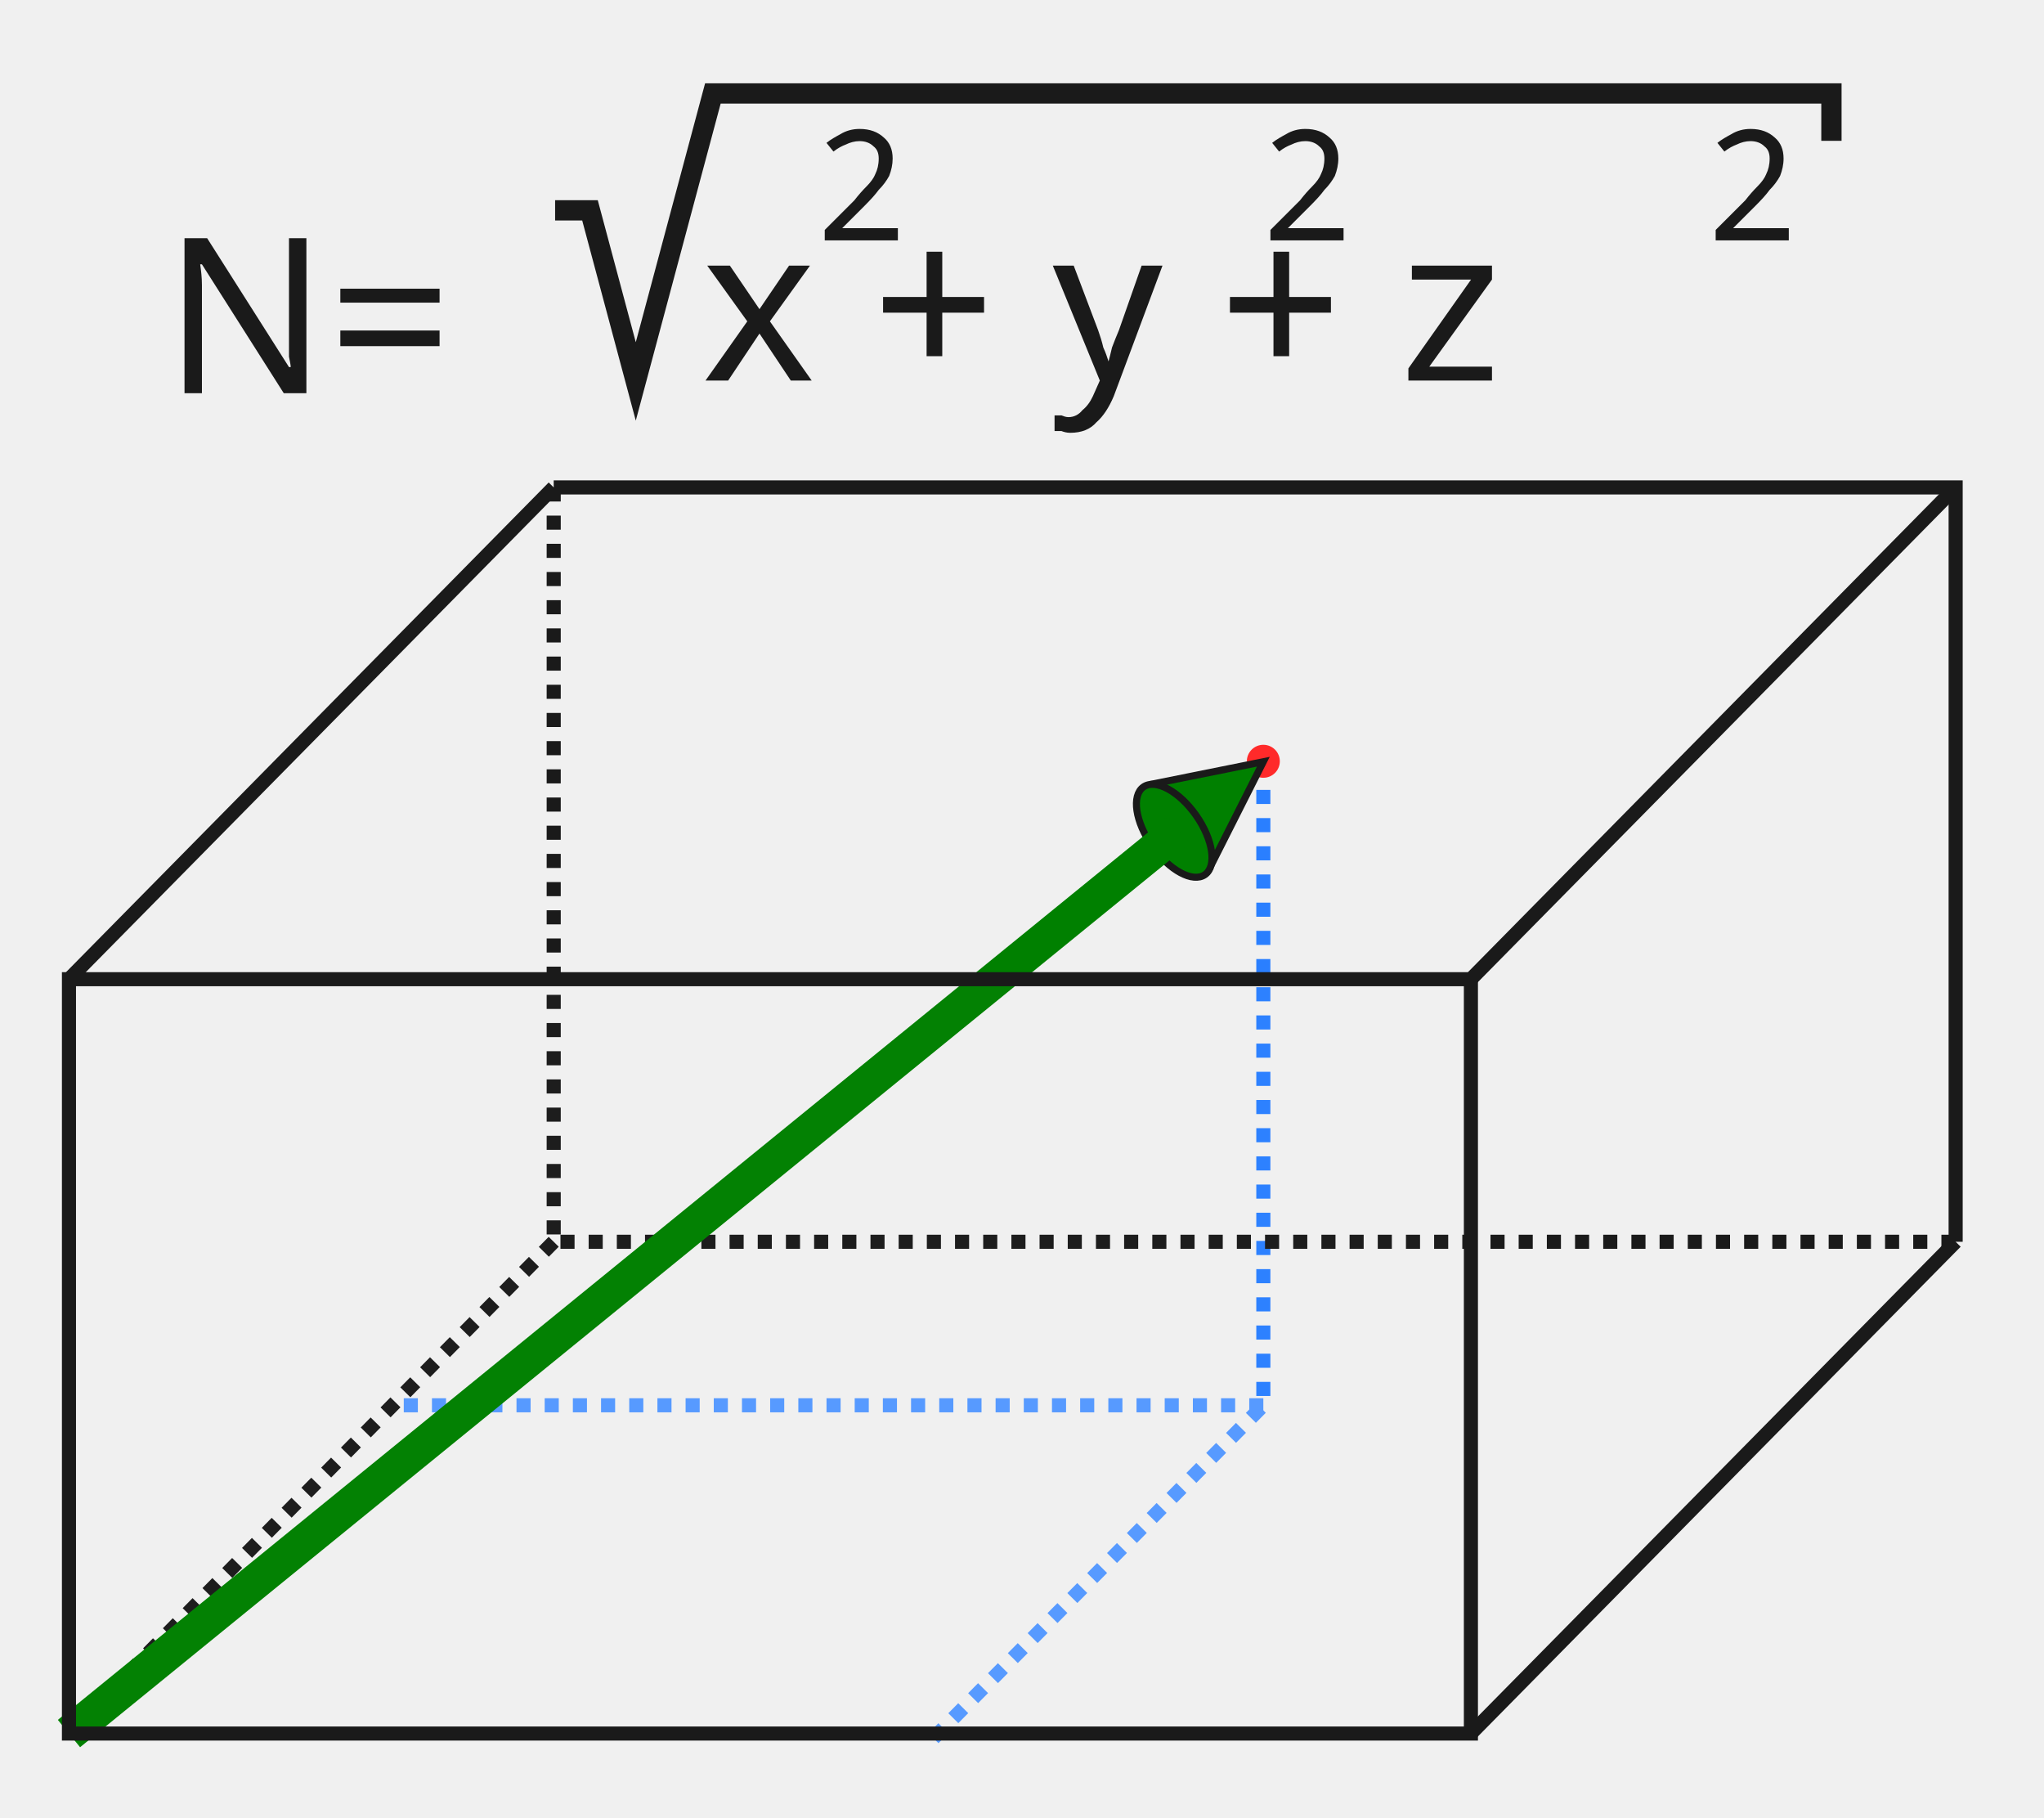
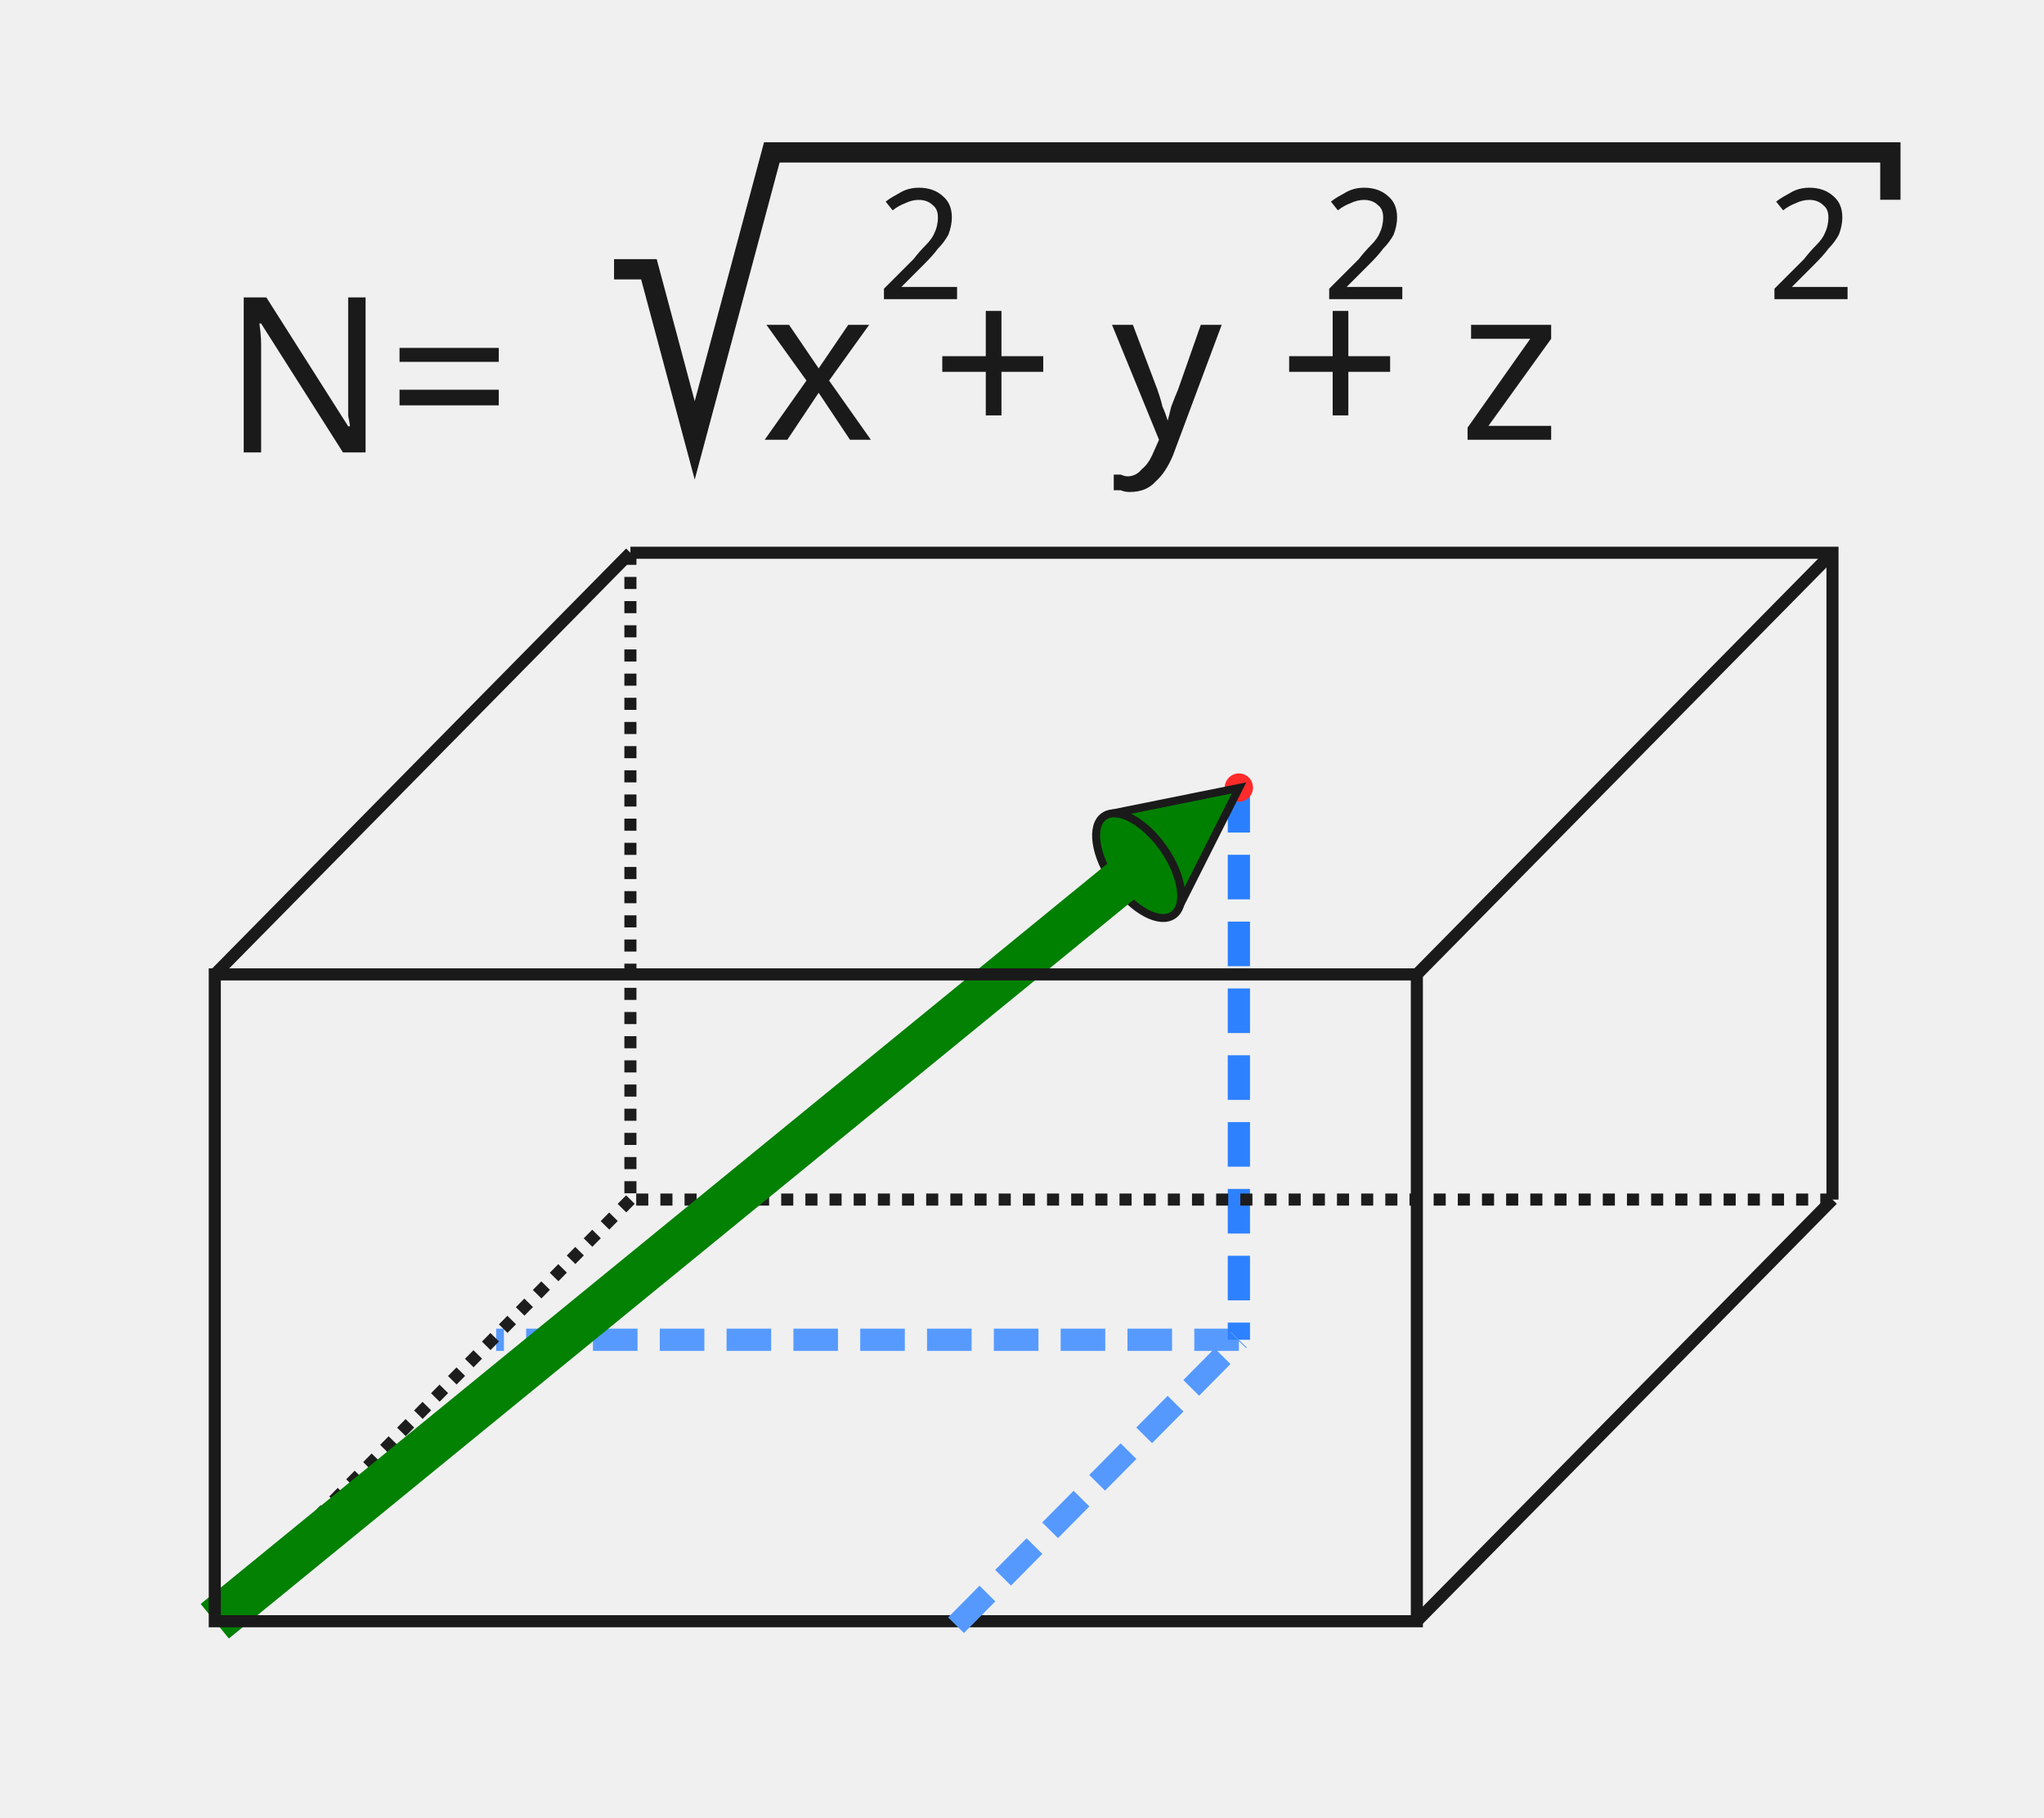
<svg xmlns="http://www.w3.org/2000/svg" width="18.345mm" height="16.306mm" viewBox="0 0 18.345 16.306" version="1.1" id="svg8">
  <defs id="defs2">
    <marker orient="auto" refY="0.0" refX="0.0" id="Arrow2Send" style="overflow:visible;">
      <path id="path10143" style="fill-rule:evenodd;stroke-width:0.625;stroke-linejoin:round;stroke:#000000;stroke-opacity:1;fill:#000000;fill-opacity:1" d="M 8.719,4.034 L -2.207,0.016 L 8.719,-4.002 C 6.973,-1.63 6.983,1.616 8.719,4.034 z " transform="scale(0.3) rotate(180) translate(-2.3,0)" />
    </marker>
    <marker orient="auto" refY="0.0" refX="0.0" id="marker17285" style="overflow:visible;">
      <path id="path17283" d="M 0.0,0.0 L 5.0,-5.0 L -12.5,0.0 L 5.0,5.0 L 0.0,0.0 z " style="fill-rule:evenodd;stroke:#000000;stroke-width:1pt;stroke-opacity:1;fill:#000000;fill-opacity:1" transform="scale(0.2) rotate(180) translate(6,0)" />
    </marker>
    <marker orient="auto" refY="0.0" refX="0.0" id="Arrow1Send" style="overflow:visible;">
      <path id="path10125" d="M 0.0,0.0 L 5.0,-5.0 L -12.5,0.0 L 5.0,5.0 L 0.0,0.0 z " style="fill-rule:evenodd;stroke:#000000;stroke-width:1pt;stroke-opacity:1;fill:#000000;fill-opacity:1" transform="scale(0.2) rotate(180) translate(6,0)" />
    </marker>
    <marker orient="auto" refY="0.0" refX="0.0" id="Arrow2Sstart" style="overflow:visible">
      <path id="path10140" style="fill-rule:evenodd;stroke-width:0.625;stroke-linejoin:round;stroke:#000000;stroke-opacity:1;fill:#000000;fill-opacity:1" d="M 8.719,4.034 L -2.207,0.016 L 8.719,-4.002 C 6.973,-1.63 6.983,1.616 8.719,4.034 z " transform="scale(0.3) translate(-2.3,0)" />
    </marker>
  </defs>
  <g id="layer1" transform="translate(-53.44961,-76.18607)">
    <g id="g17167" transform="translate(-0.5622396,0.1984375)">
-       <g id="g1064" transform="matrix(1.264697,0,0,1.264697,-16.50459,-22.81415)">
-         <path id="path976" d="m 64.723,83.527 v 4.566" style="fill:none;stroke:#2a7fff;stroke-width:0.1;stroke-linecap:butt;stroke-linejoin:miter;stroke-miterlimit:4;stroke-dasharray:0.1, 0.1;stroke-dashoffset:0;stroke-opacity:1" />
+       <g id="g1064" transform="matrix(1.084395,0,0,1.084395,-5.054455,-7.518726)">
+         <path id="path1010" d="M 64.723,88.093 H 58.576" style="fill:none;stroke:#5599ff;stroke-width:0.184;stroke-linecap:butt;stroke-linejoin:miter;stroke-miterlimit:4;stroke-dasharray:0.369,0.184;stroke-dashoffset:0;stroke-opacity:1" />
+         <path id="path976" d="m 64.723,83.527 v 4.566" style="fill:none;stroke:#2a7fff;stroke-width:0.184;stroke-linecap:butt;stroke-linejoin:miter;stroke-miterlimit:4;stroke-dasharray:0.369,0.184;stroke-dashoffset:0;stroke-opacity:1" />
        <circle r="0.117" cy="83.524" cx="64.723" id="path972" style="fill:#ff2a2a;fill-opacity:1;stroke:#1a1a1a;stroke-width:0;stroke-linecap:round;stroke-miterlimit:4;stroke-dasharray:none;stroke-dashoffset:0;stroke-opacity:0.999" />
-         <path id="path1033" d="m 63.952,83.682 0.771,-0.155 -0.37,0.733 z" style="fill:#008000;stroke:#1a1a1a;stroke-width:0.05;stroke-linecap:butt;stroke-linejoin:miter;stroke-miterlimit:4;stroke-dasharray:none;stroke-opacity:1" />
-         <ellipse transform="rotate(-35.08599)" ry="0.38" rx="0.19" cy="105.59" cx="4.151" id="path1031" style="fill:#008000;fill-opacity:1;stroke:#1a1a1a;stroke-width:0.05;stroke-linecap:round;stroke-miterlimit:4;stroke-dasharray:none;stroke-dashoffset:0;stroke-opacity:0.999" />
-         <path id="path1010" d="M 64.723,88.093 H 58.576" style="fill:none;stroke:#5599ff;stroke-width:0.1;stroke-linecap:butt;stroke-linejoin:miter;stroke-miterlimit:4;stroke-dasharray:0.1, 0.1;stroke-dashoffset:0;stroke-opacity:1" />
-         <path id="path993" d="m 62.382,90.455 2.341,-2.362" style="fill:none;stroke:#5599ff;stroke-width:0.1;stroke-linecap:butt;stroke-linejoin:miter;stroke-miterlimit:4;stroke-dasharray:0.1, 0.1;stroke-dashoffset:0;stroke-opacity:1" />
+         <path id="path1033" d="m 63.712,83.731 1.012,-0.204 -0.485,0.962 z" style="fill:#008000;stroke:#1a1a1a;stroke-width:0.066;stroke-linecap:butt;stroke-linejoin:miter;stroke-miterlimit:4;stroke-dasharray:none;stroke-opacity:1" />
+         <ellipse transform="rotate(-35.08599)" ry="0.499" rx="0.25" cy="105.602" cx="3.902" id="path1031" style="fill:#008000;fill-opacity:1;stroke:#1a1a1a;stroke-width:0.066;stroke-linecap:round;stroke-miterlimit:4;stroke-dasharray:none;stroke-dashoffset:0;stroke-opacity:0.999" />
        <path id="path947" d="m 56.247,85.07 3.44,-3.489" style="fill:none;stroke:#1a1a1a;stroke-width:0.1;stroke-linecap:butt;stroke-linejoin:miter;stroke-miterlimit:4;stroke-dasharray:none;stroke-opacity:1" />
        <path id="path949" d="m 66.196,85.07 3.44,-3.489" style="fill:none;stroke:#1a1a1a;stroke-width:0.1;stroke-linecap:butt;stroke-linejoin:miter;stroke-miterlimit:4;stroke-dasharray:none;stroke-opacity:1" />
        <path id="path951" d="m 66.196,90.422 3.44,-3.489" style="fill:none;stroke:#1a1a1a;stroke-width:0.1;stroke-linecap:butt;stroke-linejoin:miter;stroke-miterlimit:4;stroke-dasharray:none;stroke-opacity:1" />
        <path id="path951-7" d="m 56.247,90.422 3.44,-3.489" style="fill:none;stroke:#1a1a1a;stroke-width:0.1;stroke-linecap:butt;stroke-linejoin:miter;stroke-miterlimit:4;stroke-dasharray:0.1, 0.1;stroke-dashoffset:0;stroke-opacity:1" />
        <path id="path968" d="m 59.687,81.581 h 9.949 v 5.352" style="fill:none;stroke:#1a1a1a;stroke-width:0.1;stroke-linecap:butt;stroke-linejoin:miter;stroke-miterlimit:4;stroke-dasharray:none;stroke-opacity:1" />
        <path id="path970" d="m 59.687,81.581 -10e-7,5.352 h 9.949" style="fill:none;stroke:#1a1a1a;stroke-width:0.1;stroke-linecap:butt;stroke-linejoin:miter;stroke-miterlimit:4;stroke-dasharray:0.1, 0.1;stroke-dashoffset:0;stroke-opacity:1" />
-         <path id="path974" d="m 56.247,90.422 7.875,-6.409" style="fill:none;stroke:#008000;stroke-width:0.25;stroke-linecap:butt;stroke-linejoin:miter;stroke-miterlimit:4;stroke-dasharray:none;stroke-dashoffset:0;stroke-opacity:1" />
+         <path id="path974" d="m 56.247,90.422 7.692,-6.279" style="fill:none;stroke:#008000;stroke-width:0.369;stroke-linecap:butt;stroke-linejoin:miter;stroke-miterlimit:4;stroke-dasharray:none;stroke-dashoffset:0;stroke-opacity:1" />
        <rect ry="0" y="85.07" x="56.247" height="5.352" width="9.949" id="rect861" style="fill:#ffffff;fill-opacity:0.015;stroke:#1a1a1a;stroke-width:0.1;stroke-linecap:round;stroke-miterlimit:4;stroke-dasharray:none;stroke-opacity:0.999" />
+         <path id="path993" d="m 62.382,90.455 2.341,-2.362" style="fill:none;stroke:#5599ff;stroke-width:0.184;stroke-linecap:butt;stroke-linejoin:miter;stroke-miterlimit:4;stroke-dasharray:0.369,0.184;stroke-dashoffset:0;stroke-opacity:1" />
      </g>
-       <text xml:space="preserve" style="font-style:normal;font-weight:normal;font-size:1.943px;line-height:1.25;font-family:sans-serif;letter-spacing:0px;word-spacing:0px;fill:#1a1a1a;fill-opacity:1;stroke:none;stroke-width:0.182" x="55.482" y="79.516" id="text1068">
-         <tspan id="tspan1066" x="55.482" y="79.516" style="fill:#1a1a1a;stroke-width:0.182">N= </tspan>
+       <text xml:space="preserve" style="font-style:normal;font-weight:normal;font-size:1.943px;line-height:1.25;font-family:sans-serif;letter-spacing:0px;word-spacing:0px;fill:#1a1a1a;fill-opacity:1;stroke:none;stroke-width:0.182" x="56.011" y="80.045" id="text1068">
+         <tspan id="tspan1066" x="56.011" y="80.045" style="fill:#1a1a1a;stroke-width:0.182">N= </tspan>
      </text>
-       <text xml:space="preserve" style="font-style:normal;font-weight:normal;font-size:1.943px;line-height:1.25;font-family:sans-serif;letter-spacing:0px;word-spacing:0px;fill:#1a1a1a;fill-opacity:1;stroke:none;stroke-width:0.182" x="60.313" y="79.403" id="text1072">
-         <tspan id="tspan1070" x="60.313" y="79.403" style="fill:#1a1a1a;stroke-width:0.182">x + y + z</tspan>
+       <text xml:space="preserve" style="font-style:normal;font-weight:normal;font-size:1.943px;line-height:1.25;font-family:sans-serif;letter-spacing:0px;word-spacing:0px;fill:#1a1a1a;fill-opacity:1;stroke:none;stroke-width:0.182" x="60.842" y="79.932" id="text1072">
+         <tspan id="tspan1070" x="60.842" y="79.932" style="fill:#1a1a1a;stroke-width:0.182">x + y + z</tspan>
      </text>
-       <text xml:space="preserve" style="font-style:normal;font-weight:normal;font-size:1.379px;line-height:1.25;font-family:sans-serif;letter-spacing:0px;word-spacing:0px;fill:#1a1a1a;fill-opacity:1;stroke:none;stroke-width:0.129" x="61.353" y="78.145" id="text1076">
-         <tspan id="tspan1074" x="61.353" y="78.145" style="fill:#1a1a1a;stroke-width:0.129">2</tspan>
+       <text xml:space="preserve" style="font-style:normal;font-weight:normal;font-size:1.379px;line-height:1.25;font-family:sans-serif;letter-spacing:0px;word-spacing:0px;fill:#1a1a1a;fill-opacity:1;stroke:none;stroke-width:0.129" x="61.882" y="78.674" id="text1076">
+         <tspan id="tspan1074" x="61.882" y="78.674" style="fill:#1a1a1a;stroke-width:0.129">2</tspan>
      </text>
-       <text xml:space="preserve" style="font-style:normal;font-weight:normal;font-size:1.379px;line-height:1.25;font-family:sans-serif;letter-spacing:0px;word-spacing:0px;fill:#1a1a1a;fill-opacity:1;stroke:none;stroke-width:0.129" x="65.35" y="78.145" id="text1076-7">
-         <tspan id="tspan1074-6" x="65.35" y="78.145" style="fill:#1a1a1a;stroke-width:0.129">2</tspan>
+       <text xml:space="preserve" style="font-style:normal;font-weight:normal;font-size:1.379px;line-height:1.25;font-family:sans-serif;letter-spacing:0px;word-spacing:0px;fill:#1a1a1a;fill-opacity:1;stroke:none;stroke-width:0.129" x="65.879" y="78.674" id="text1076-7">
+         <tspan id="tspan1074-6" x="65.879" y="78.674" style="fill:#1a1a1a;stroke-width:0.129">2</tspan>
      </text>
-       <text xml:space="preserve" style="font-style:normal;font-weight:normal;font-size:1.379px;line-height:1.25;font-family:sans-serif;letter-spacing:0px;word-spacing:0px;fill:#1a1a1a;fill-opacity:1;stroke:none;stroke-width:0.129" x="69.346" y="78.145" id="text1076-4">
-         <tspan id="tspan1074-3" x="69.346" y="78.145" style="fill:#1a1a1a;stroke-width:0.129">2</tspan>
+       <text xml:space="preserve" style="font-style:normal;font-weight:normal;font-size:1.379px;line-height:1.25;font-family:sans-serif;letter-spacing:0px;word-spacing:0px;fill:#1a1a1a;fill-opacity:1;stroke:none;stroke-width:0.129" x="69.875" y="78.674" id="text1076-4">
+         <tspan id="tspan1074-3" x="69.875" y="78.674" style="fill:#1a1a1a;stroke-width:0.129">2</tspan>
      </text>
-       <path style="fill:none;stroke:#1a1a1a;stroke-width:0.182px;stroke-linecap:butt;stroke-linejoin:miter;stroke-opacity:1" d="m 70.449,77.251 v -0.425 h -10.039 l -0.692,2.584 -0.411,-1.535 h -0.313" id="path1104" />
+       <path style="fill:none;stroke:#1a1a1a;stroke-width:0.182px;stroke-linecap:butt;stroke-linejoin:miter;stroke-opacity:1" d="m 70.978,77.78 v -0.425 h -10.039 l -0.692,2.584 -0.411,-1.535 h -0.313" id="path1104" />
    </g>
  </g>
</svg>
